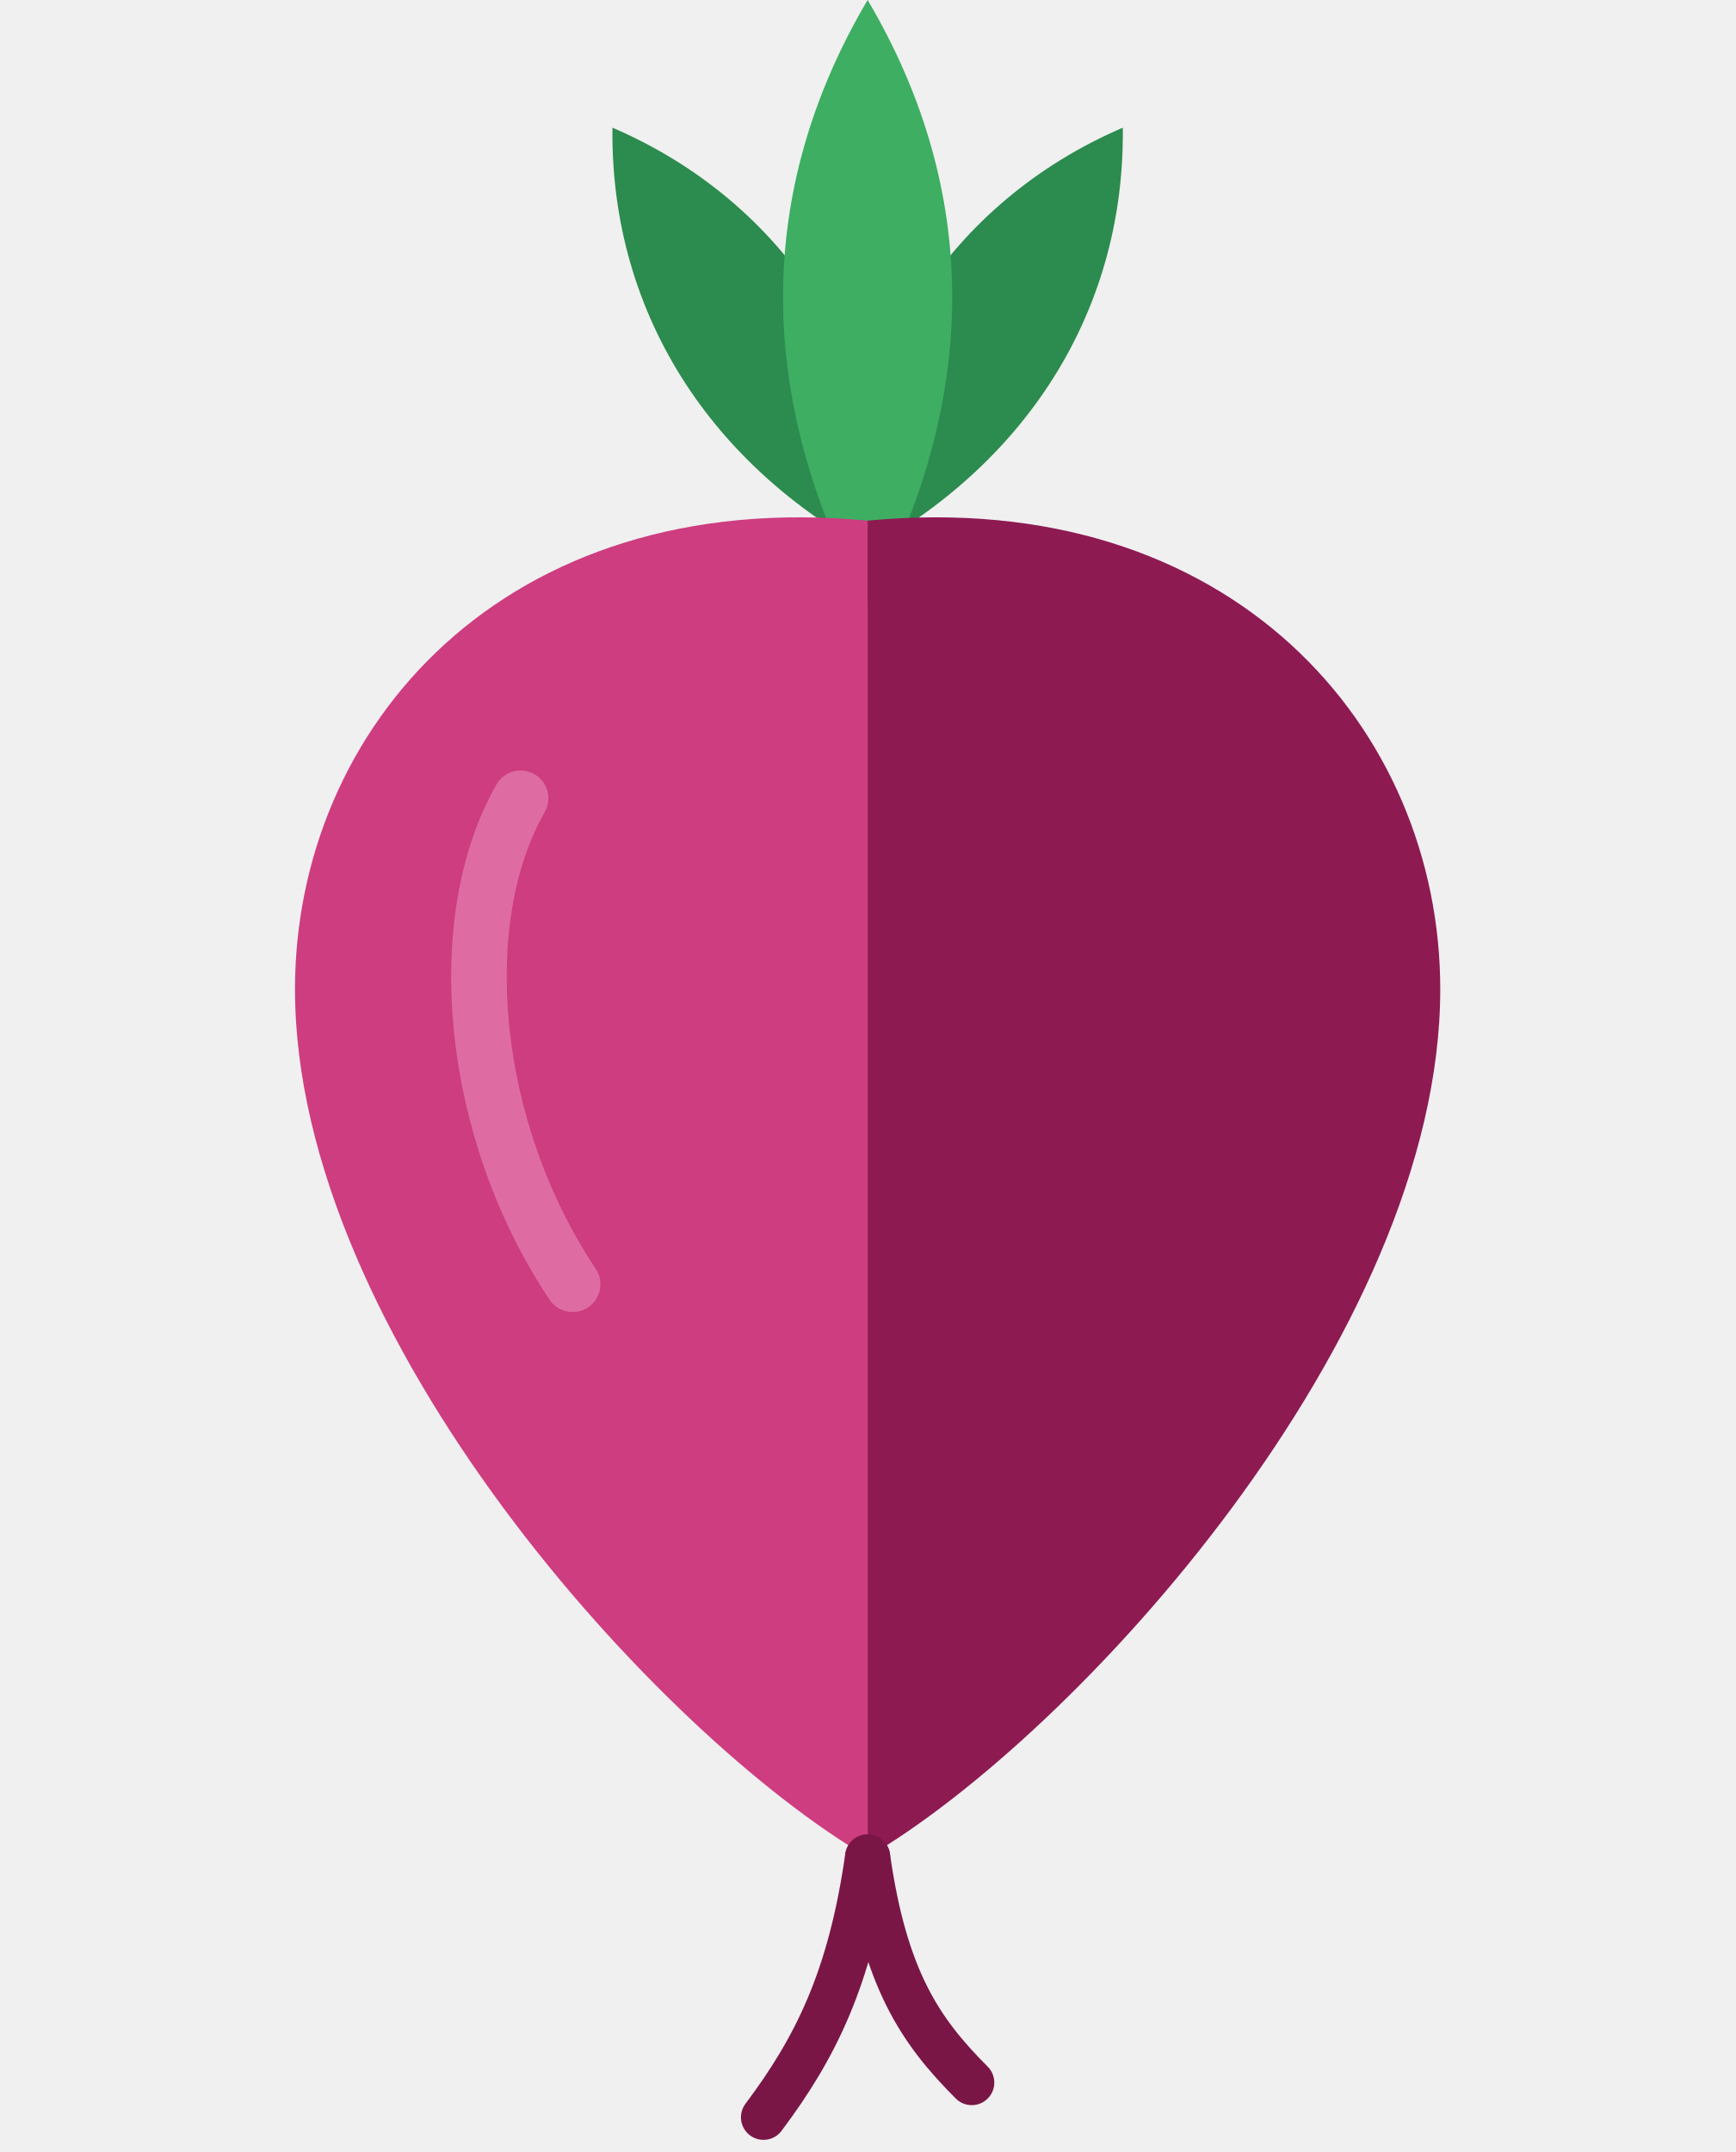
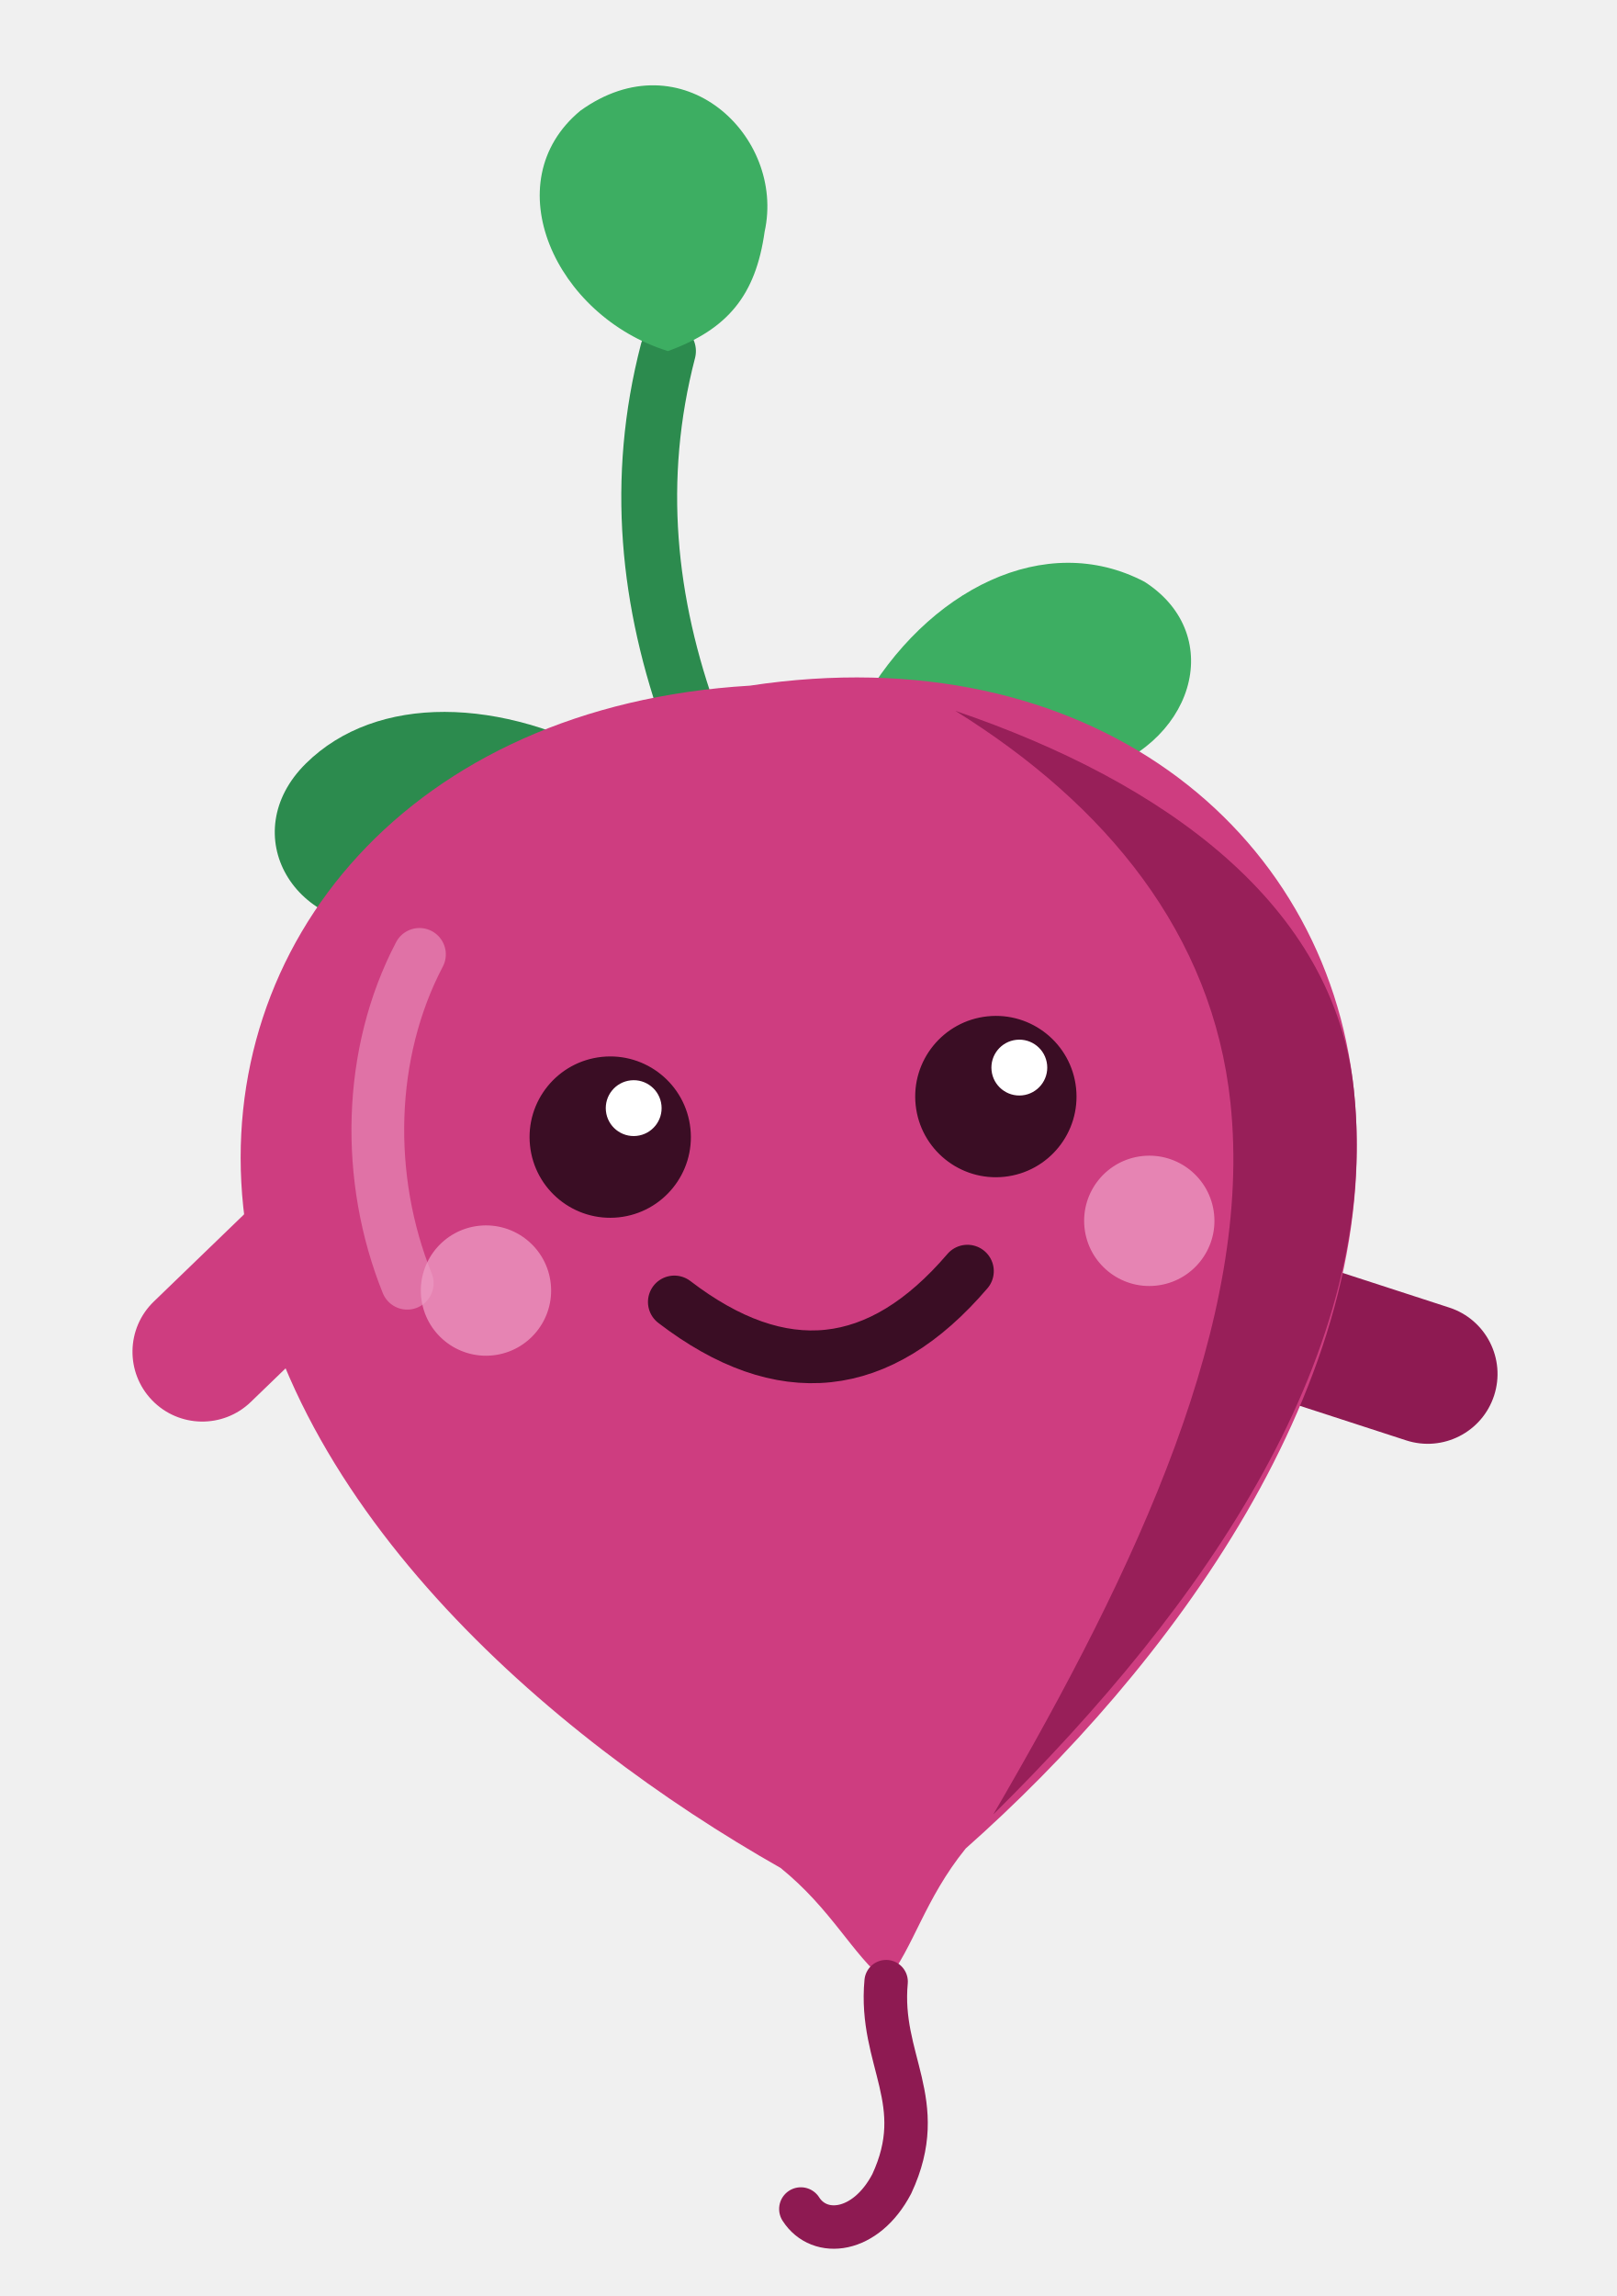
- <svg xmlns="http://www.w3.org/2000/svg" width="200" height="248" viewBox="0 0 100 124" fill="none">
-   <g transform="translate(50,30)">
-     <g transform="rotate(-33)">
-       <path d="M0,3 C-6,-7 -6,-18 0,-27 C6,-18 6,-7 0,3 Z" fill="#2C8B4E" />
+ <svg xmlns="http://www.w3.org/2000/svg" viewBox="-2 -12 104 148" width="100" height="142" fill="none">
+   <g transform="rotate(-6 50 68)">
+     <path d="M46,34 C44,26 44,18 47,10" stroke="#2C8B4E" stroke-width="3.6" stroke-linecap="round" fill="none" />
+     <path d="M47,10 C40,7 37,-2 43,-6 C50,-10 56,-3 54,3 C53,7 51,9 47,10 Z" fill="#3DAE62" />
+     <path d="M41,36 C34,31 26,30 21,34 C16,38 19,45 26,45 C32,45 38,41 41,36 Z" fill="#2C8B4E" />
+     <path d="M57,34 C62,27 70,24 76,28 C81,32 78,39 71,40 C65,40 60,37 57,34 Z" fill="#3DAE62" />
+     <g transform="rotate(-38 16 66)">
+       <rect x="4" y="62" width="20" height="9" rx="4.5" fill="#CE3D80" />
    </g>
-     <g transform="rotate(33)">
-       <path d="M0,3 C-6,-7 -6,-18 0,-27 C6,-18 6,-7 0,3 Z" fill="#2C8B4E" />
+     <g transform="rotate(24 84 78)">
+       <rect x="76" y="74" width="18" height="9" rx="4.5" fill="#8E1A52" />
    </g>
-     <path d="M0,5 C-6.5,-7 -6.5,-19 0,-30 C6.5,-19 6.5,-7 0,5 Z" fill="#3DAE62" />
+     <path d="M50,32 C28,31 14,45 14,62 C14,81 30,98 44,108 C47,111 48,114 50,116 C52,114 53,111 56,108 C70,98 86,81 86,62 C86,45 72,31 50,32 Z" fill="#CE3D80" />
+     <path d="M63,35 C76,41 86,50 86,62 C86,79 73,94 58,106 C69,91 78,76 78,62 C78,51 72,42 63,35 Z" fill="#8E1A52" opacity="0.85" />
+     <path d="M27,47 C23,53 22,61 24,68" stroke="#EE9CC4" stroke-width="3.4" stroke-linecap="round" fill="none" opacity="0.55" />
+     <circle cx="38" cy="60" r="5.2" fill="#3A0D24" />
+     <circle cx="39.7" cy="58.3" r="1.8" fill="#FFFFFF" />
+     <circle cx="63" cy="60" r="5.2" fill="#3A0D24" />
+     <circle cx="64.7" cy="58.3" r="1.8" fill="#FFFFFF" />
+     <path d="M41,71 Q50.5,80 60,71" stroke="#3A0D24" stroke-width="3.4" stroke-linecap="round" fill="none" />
+     <circle cx="29" cy="69" r="4.2" fill="#EE9CC4" opacity="0.75" />
+     <circle cx="72" cy="69" r="4.2" fill="#EE9CC4" opacity="0.75" />
+     <path d="M50,116 C49,121 52,124 49,129 C47,132 44,132 43,130" stroke="#8E1A52" stroke-width="2.8" stroke-linecap="round" fill="none" />
  </g>
-   <path d="M50,30 C29,28 17,42 17,57 C17,77 38,100 50,107 Z" fill="#CE3D80" />
-   <path d="M50,30 C71,28 83,42 83,57 C83,77 62,100 50,107 Z" fill="#8E1A52" />
-   <path d="M30,46 C26,53 27,65 33,74" stroke="#EE9CC4" stroke-width="3.2" stroke-linecap="round" opacity="0.5" />
-   <path d="M50,107 C49,114 47,118 44,122" stroke="#7A1646" stroke-width="2.6" stroke-linecap="round" />
-   <path d="M50,107 C51,114 53,117 56,120" stroke="#7A1646" stroke-width="2.6" stroke-linecap="round" />
</svg>
